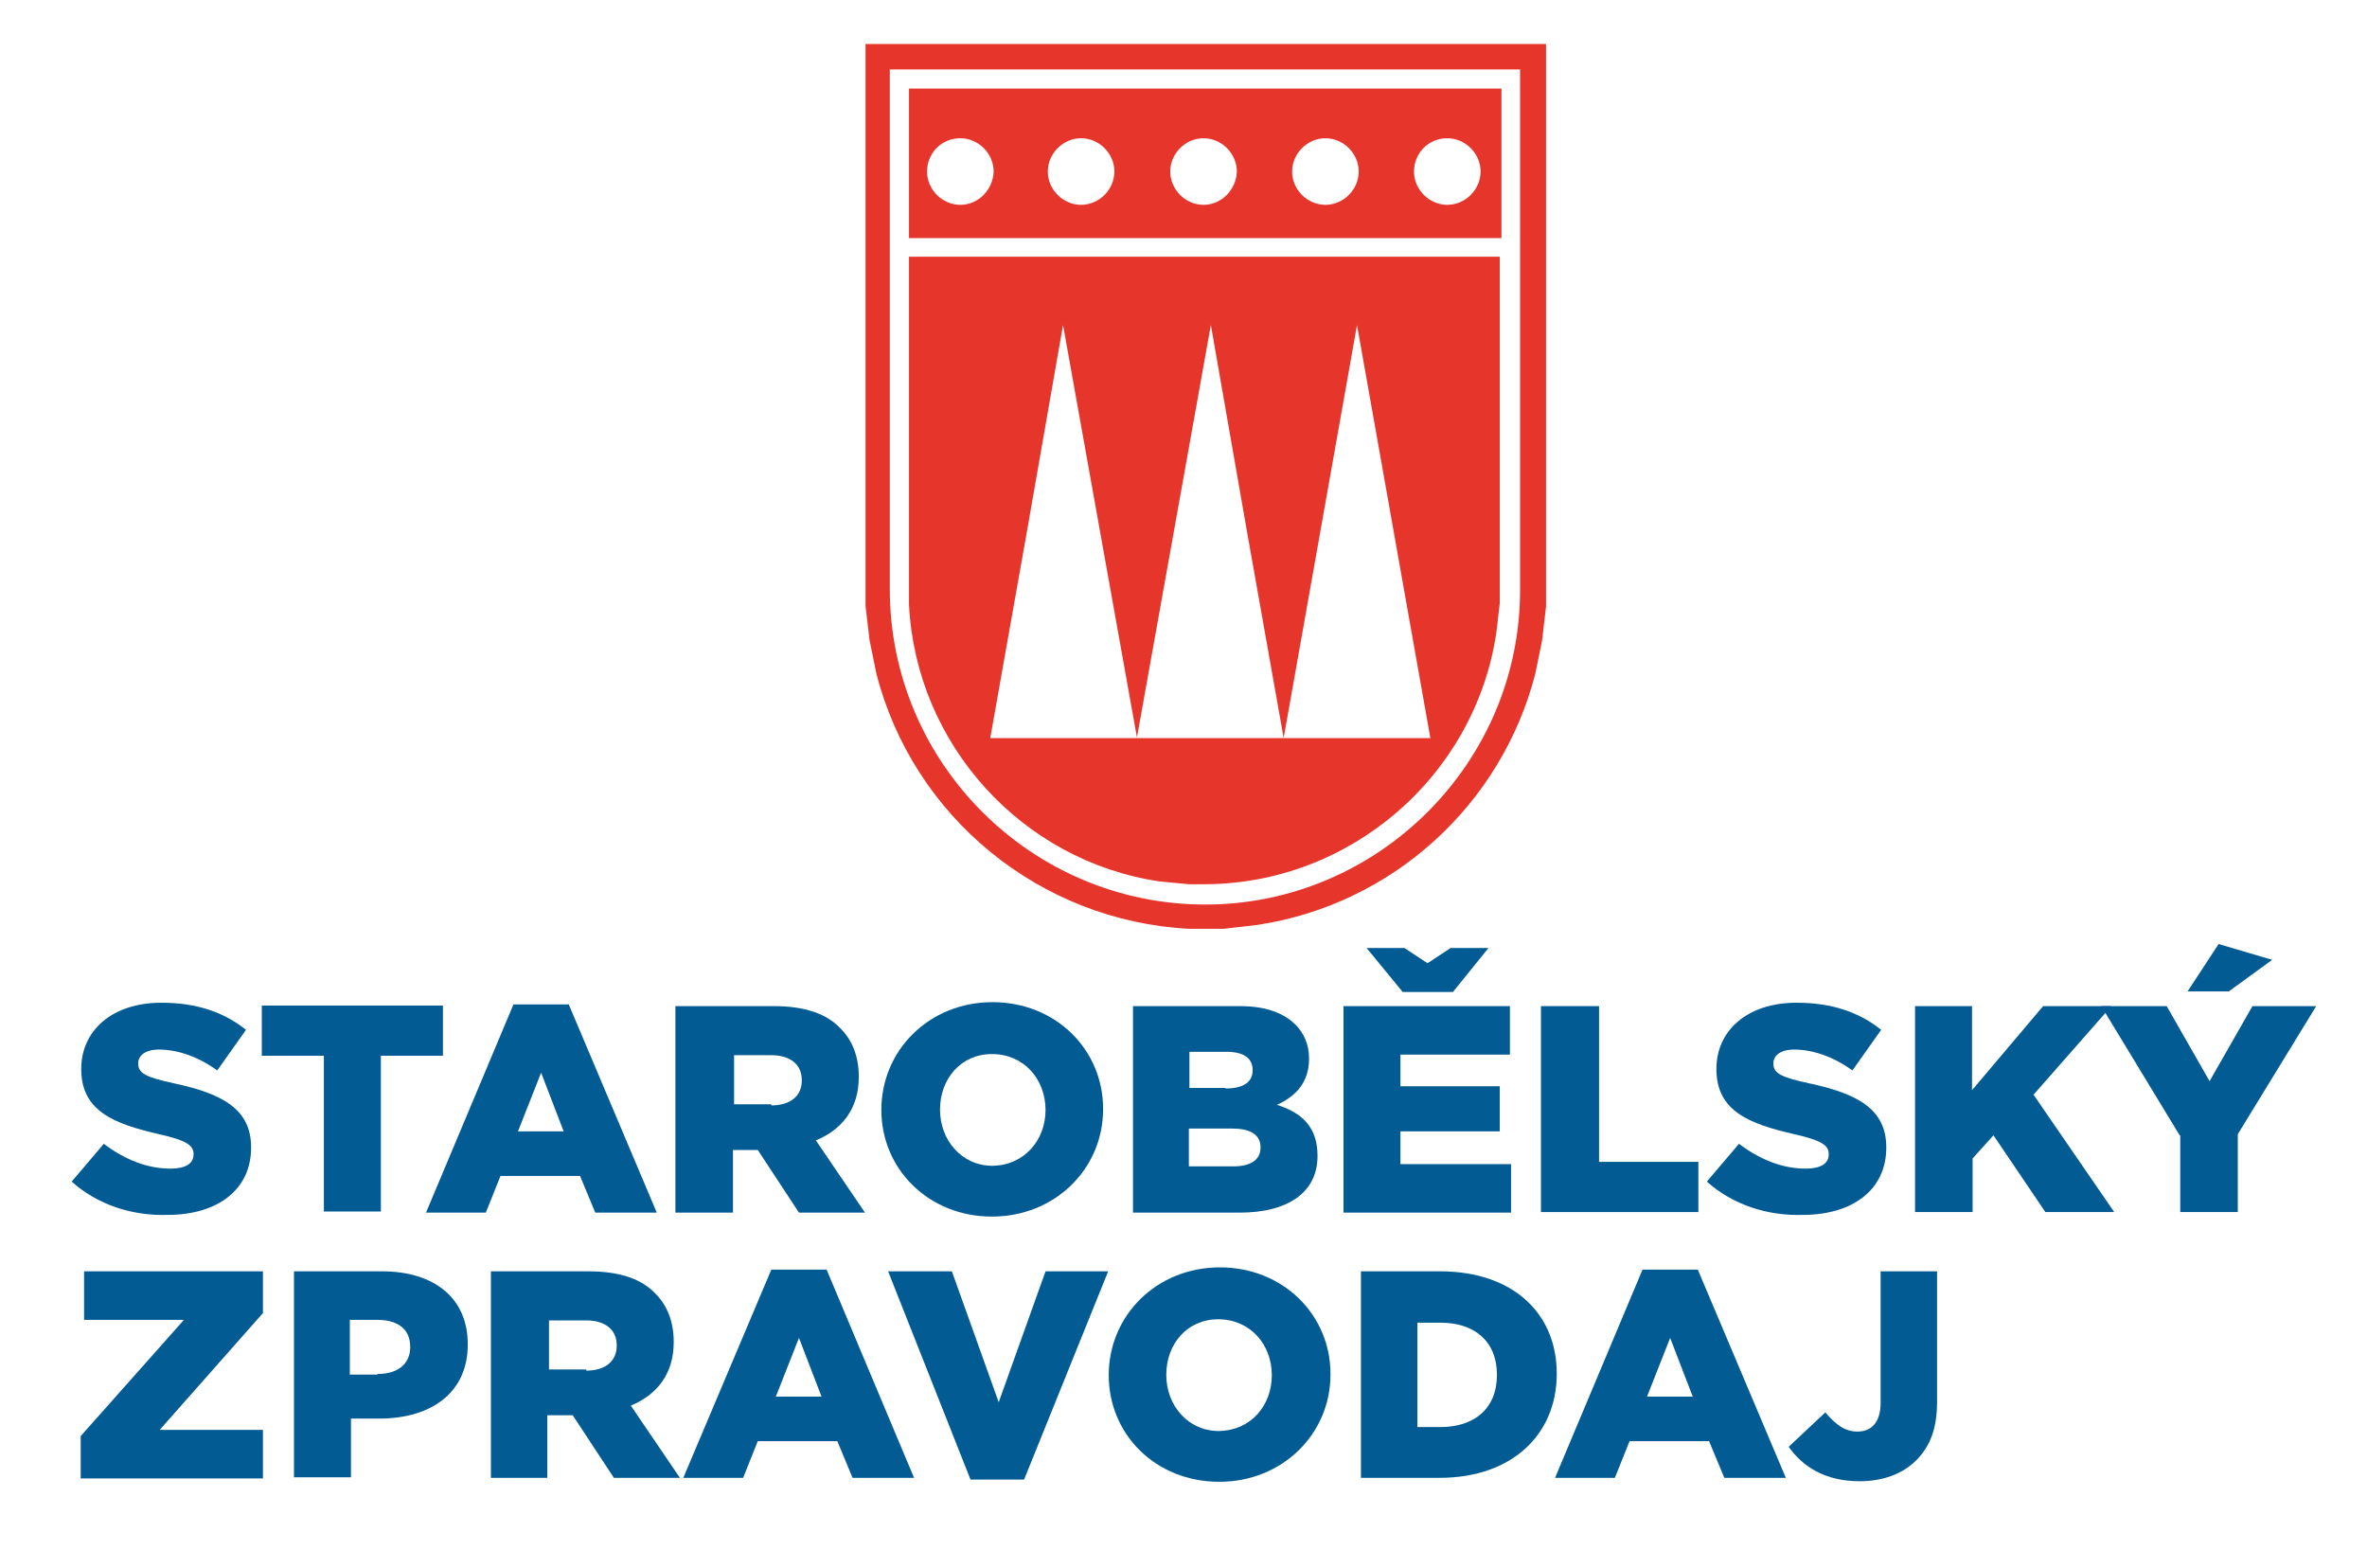
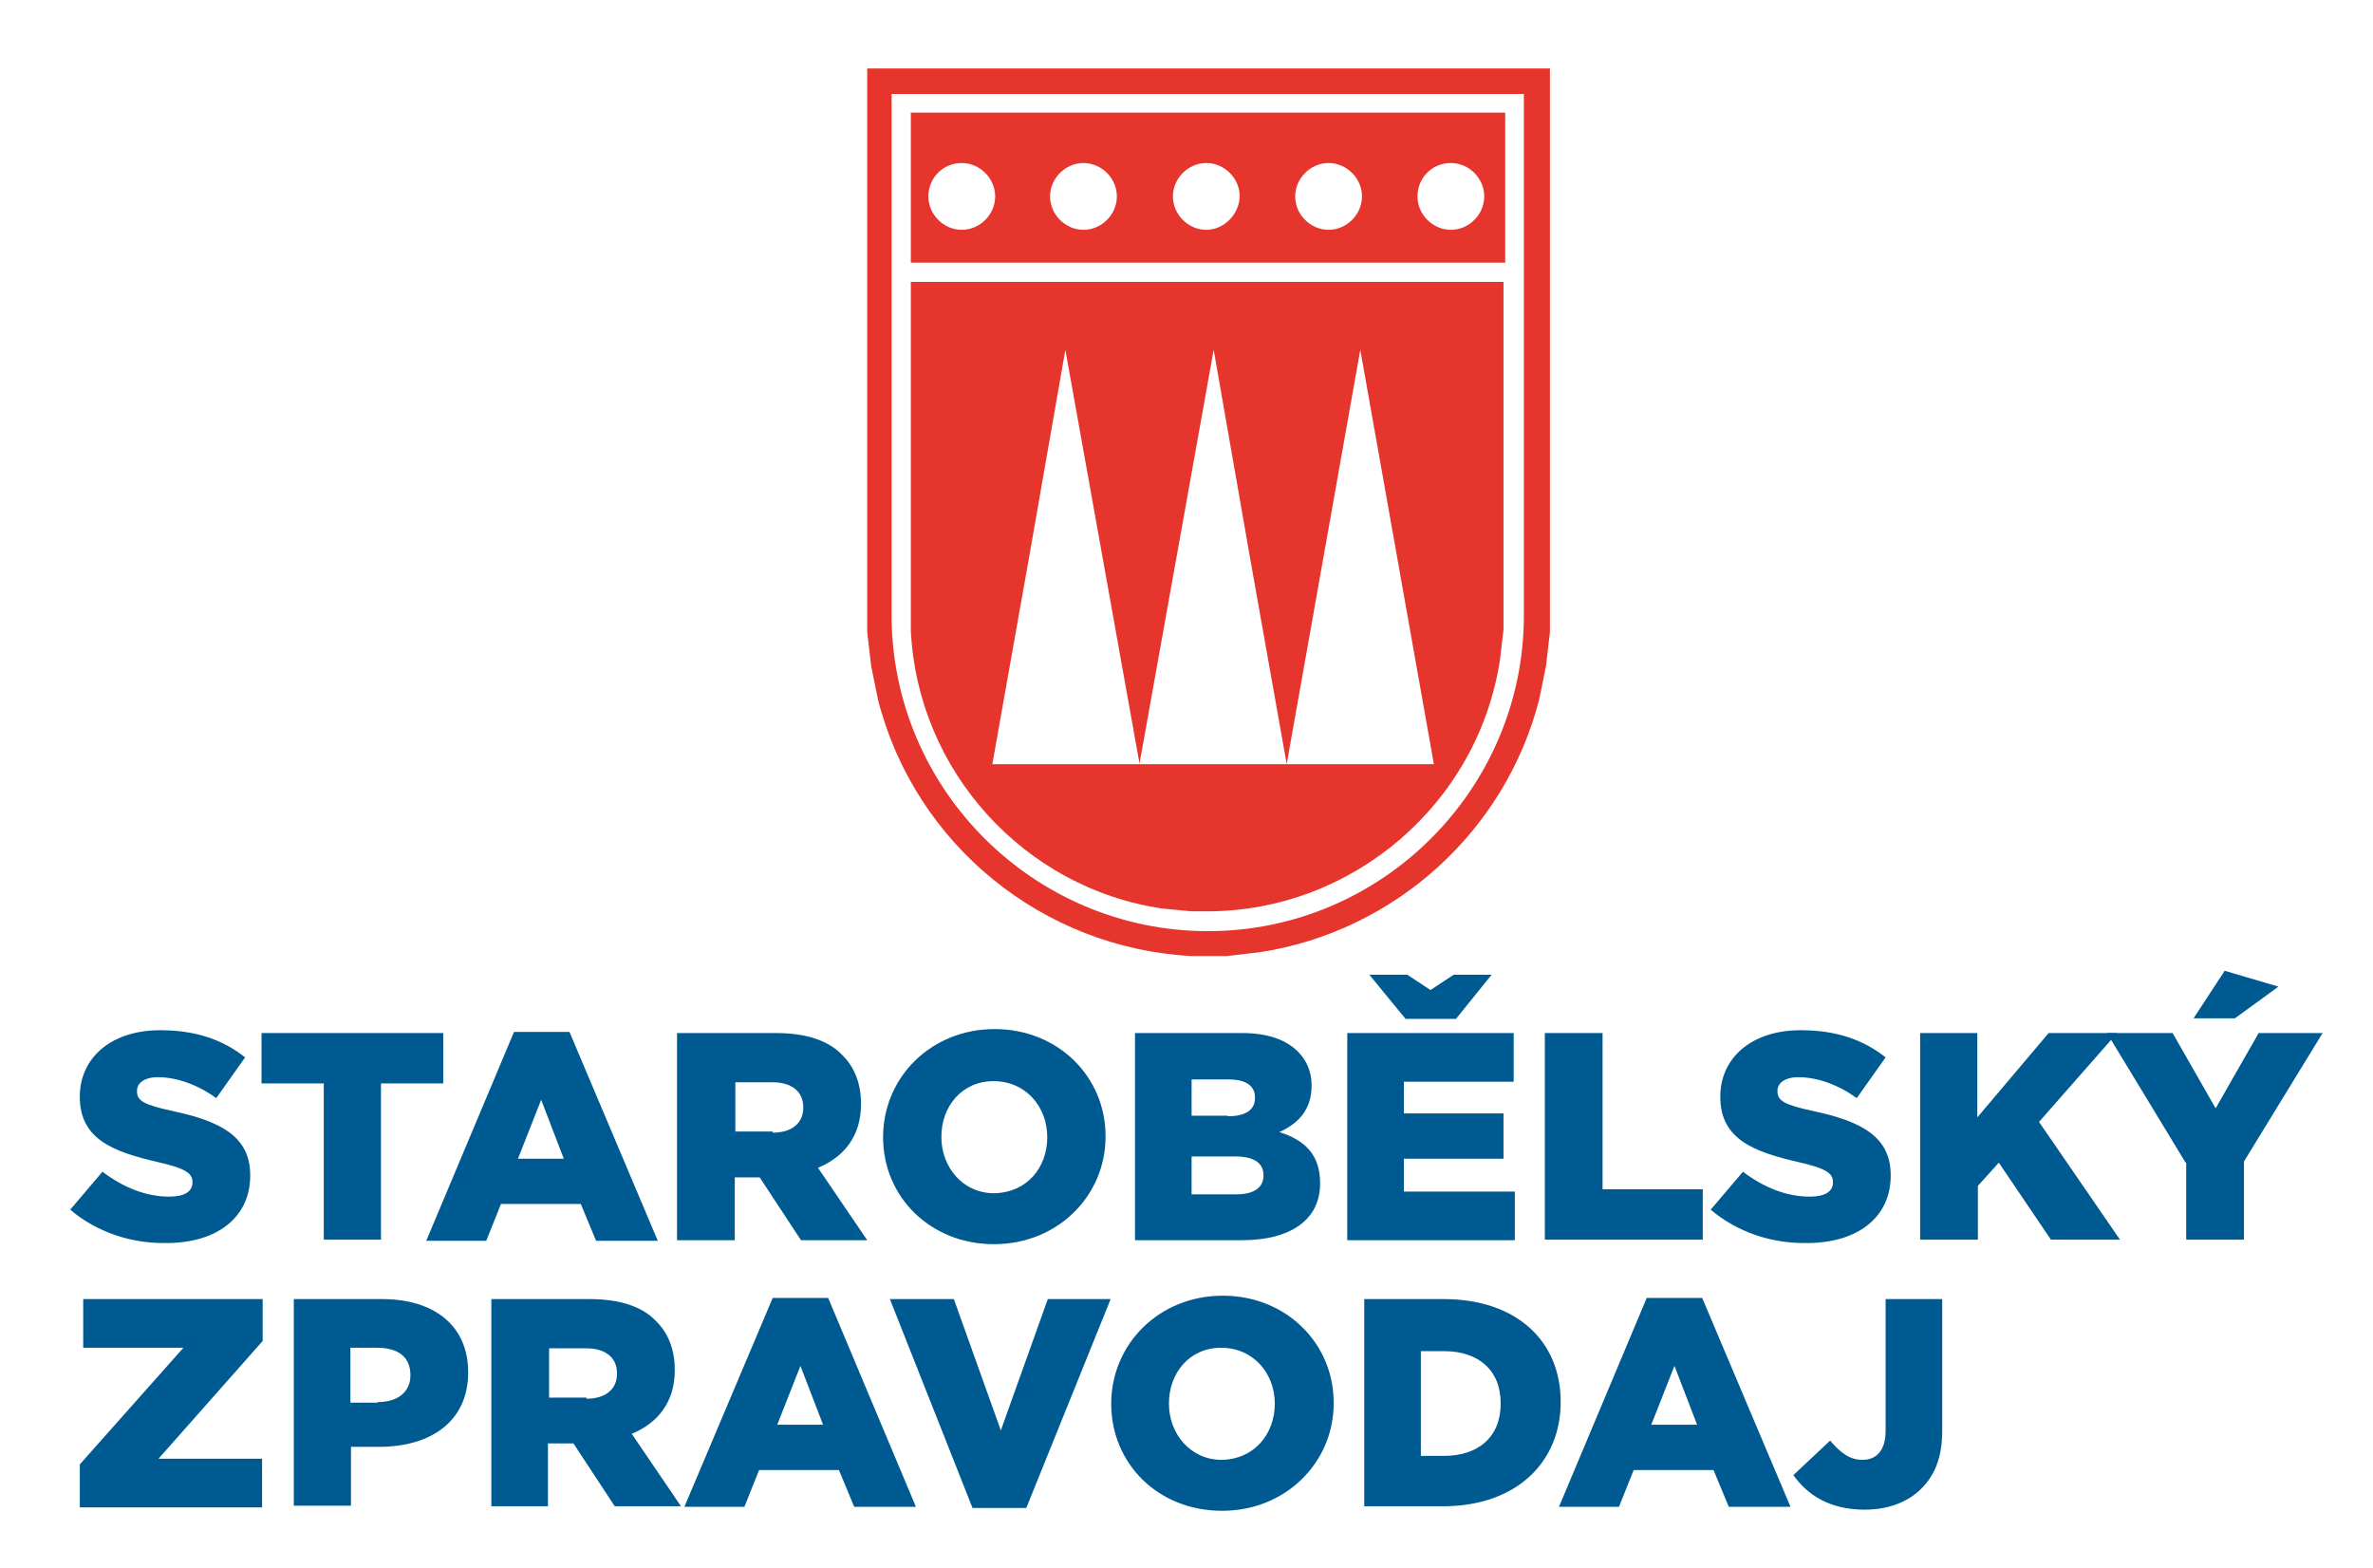
- <svg xmlns="http://www.w3.org/2000/svg" version="1.1" id="Vrstva_1" x="0px" y="0px" viewBox="0 0 419.5 277.8" style="enable-background:new 0 0 419.5 277.8;" xml:space="preserve">
+ <svg xmlns="http://www.w3.org/2000/svg" version="1.1" x="0px" y="0px" viewBox="0 0 419.2 276.9" style="enable-background:new 0 0 419.2 276.9;" xml:space="preserve">
  <style type="text/css">
- 	.st0{fill:#E6362C;}
- 	.st1{fill:#025B93;}
+ 	.st0{fill:#E5352C;}
+ 	.st1{fill:#005A92;}
</style>
-   <g id="Vrstva_1_1_">
-     <g>
-       <path class="st0" d="M265.8,106.9v-2.7V45.5H161.1v58.9v2.7c1.2,24.8,20,45.5,44.4,49.1l5.2,0.5h2.7c25.8,0,48-19.1,51.8-44.6    L265.8,106.9z M227.5,130.8L227.5,130.8L227.5,130.8h-26h-26l6.5-36.6l6.4-36.6l13.1,73.1l13.1-73.1l6.4,36.6L227.5,130.8    l6.5-36.6l6.5-36.6l6.5,36.6l6.5,36.6H227.5z" />
-       <path class="st0" d="M266.1,15.7h-105v26.5h105V15.7z M170.2,36.3c-3.2,0-5.9-2.7-5.9-5.9c0-3.2,2.5-5.9,5.9-5.9    c3.2,0,5.9,2.7,5.9,5.9C176,33.6,173.4,36.3,170.2,36.3z M191.6,36.3c-3.2,0-5.9-2.7-5.9-5.9c0-3.2,2.7-5.9,5.9-5.9    c3.2,0,5.9,2.7,5.9,5.9C197.5,33.6,194.8,36.3,191.6,36.3z M213.3,36.3c-3.2,0-5.9-2.7-5.9-5.9c0-3.2,2.7-5.9,5.9-5.9    c3.2,0,5.9,2.7,5.9,5.9C219.1,33.6,216.5,36.3,213.3,36.3z M234.9,36.3c-3.2,0-5.9-2.7-5.9-5.9c0-3.2,2.7-5.9,5.9-5.9    s5.9,2.7,5.9,5.9C240.8,33.6,238.1,36.3,234.9,36.3z M256.5,36.3c-3.2,0-5.9-2.7-5.9-5.9c0-3.2,2.5-5.9,5.9-5.9    c3.2,0,5.9,2.7,5.9,5.9C262.4,33.6,259.7,36.3,256.5,36.3z" />
-       <path class="st0" d="M272.1,119.4l1.2-5.9l0.7-6V7.8H153.4v99.6l0.7,6l1.2,5.9c6.5,25.5,29,43.9,55.4,45.3h6.2l6-0.7    C246.7,160.3,266.1,142.7,272.1,119.4z M213.6,160.3c-30.7,0-55.9-25-55.9-55.9V12.3h111.7v92.1    C269.5,135.1,244.3,160.3,213.6,160.3z" />
-     </g>
-     <g>
-       <path class="st1" d="M12.7,209.4l5.7-6.7c3.7,2.8,7.7,4.4,11.8,4.4c2.7,0,4.1-0.9,4.1-2.5v-0.1c0-1.5-1.2-2.4-6.1-3.5    c-7.8-1.8-13.8-4-13.8-11.5v-0.1c0-6.7,5.4-11.7,14.2-11.7c6.3,0,11.1,1.7,15,4.8l-5.1,7.2c-3.3-2.4-7-3.7-10.3-3.7    c-2.5,0-3.7,1.1-3.7,2.4v0.1c0,1.7,1.3,2.4,6.4,3.5c8.4,1.8,13.6,4.5,13.6,11.3v0.1c0,7.4-5.9,11.9-14.8,11.9    C23.4,215.5,17.3,213.5,12.7,209.4z" />
-       <path class="st1" d="M57.4,187.1h-11v-8.9h32.1v8.9h-11v27.6H57.4L57.4,187.1L57.4,187.1z" />
-       <path class="st1" d="M91,178h9.8l15.6,36.9h-10.9l-2.7-6.5H88.7l-2.6,6.5H75.5L91,178z M99.9,200.5l-4-10.4l-4.1,10.4H99.9z" />
-       <path class="st1" d="M119.9,178.3h17.2c5.6,0,9.5,1.4,11.9,4c2.1,2.1,3.2,5,3.2,8.5v0.1c0,5.6-3,9.3-7.6,11.2l8.7,12.8h-11.7    l-7.3-11.1h-4.4v11.1h-10.2V178.3z M136.7,195.9c3.4,0,5.4-1.7,5.4-4.4v-0.1c0-2.8-2.1-4.4-5.4-4.4h-6.6v8.7h6.6V195.9z" />
-       <path class="st1" d="M156.2,196.7L156.2,196.7c0-10.6,8.5-19.1,19.7-19.1c11.2,0,19.6,8.4,19.6,18.9v0.1c0,10.5-8.5,19-19.7,19    C164.6,215.6,156.2,207.2,156.2,196.7z M185.3,196.7L185.3,196.7c0-5.4-3.8-9.9-9.5-9.9c-5.6,0-9.2,4.5-9.2,9.8v0.1    c0,5.3,3.8,9.9,9.3,9.9C181.6,206.5,185.3,202,185.3,196.7z" />
-       <path class="st1" d="M200.9,178.3h18.8c4.6,0,7.8,1.2,9.9,3.3c1.4,1.4,2.4,3.4,2.4,5.9v0.1c0,4.3-2.4,6.7-5.7,8.2    c4.5,1.4,7.2,4,7.2,9v0.1c0,6.3-5.1,10-13.8,10h-18.9v-36.6H200.9z M217.2,192.9c3.1,0,4.8-1.1,4.8-3.2v-0.1c0-2-1.5-3.2-4.6-3.2    h-6.6v6.4h6.4V192.9z M218.6,206.7c3.1,0,4.8-1.2,4.8-3.3v-0.1c0-2-1.5-3.3-5-3.3h-7.7v6.7H218.6z" />
-       <path class="st1" d="M238.2,178.3h29.4v8.6h-19.4v5.6h17.6v8h-17.6v5.8h19.6v8.6h-29.7V178.3z M257.5,175.8h-8.9l-6.4-7.8h6.7    l4.1,2.7l4.1-2.7h6.7L257.5,175.8z" />
-       <path class="st1" d="M273.2,178.3h10.2v27.6H301v8.9h-27.9V178.3z" />
-       <path class="st1" d="M302.5,209.4l5.7-6.7c3.7,2.8,7.7,4.4,11.8,4.4c2.7,0,4.1-0.9,4.1-2.5v-0.1c0-1.5-1.2-2.4-6.1-3.5    c-7.8-1.8-13.8-4-13.8-11.5v-0.1c0-6.7,5.4-11.7,14.2-11.7c6.3,0,11.1,1.7,15,4.8l-5.1,7.2c-3.3-2.4-7-3.7-10.3-3.7    c-2.5,0-3.7,1.1-3.7,2.4v0.1c0,1.7,1.3,2.4,6.4,3.5c8.4,1.8,13.6,4.5,13.6,11.3v0.1c0,7.4-5.9,11.9-14.8,11.9    C313.2,215.5,307.1,213.5,302.5,209.4z" />
-       <path class="st1" d="M339.3,178.3h10.2v14.9l12.6-14.9h12.1L360.4,194l14.3,20.8h-12.2l-9.2-13.6l-3.7,4.1v9.5h-10.2v-36.5H339.3z    " />
+   <g id="Vrstva_1">
+ </g>
+   <g id="Vrstva_2">
+     <g id="Vrstva_1_1_">
      <g>
-         <path class="st1" d="M386.3,201.2l-13.9-22.9H384l7.6,13.3l7.6-13.3h11.3l-13.9,22.7v13.8h-10.2V201.2z M393.2,167.3l9.5,2.8     l-7.7,5.6h-7.3L393.2,167.3z" />
+         <path class="st0" d="M265.6,111.2v-2.7V49.8H160.9v58.9v2.7c1.2,24.8,20,45.5,44.4,49.1l5.2,0.5h2.7c25.8,0,48-19.1,51.8-44.6     L265.6,111.2z M227.3,135L227.3,135L227.3,135h-26h-26l6.5-36.6l6.4-36.6l13.1,73.1l13.1-73.1l6.4,36.6L227.3,135l6.5-36.6     l6.5-36.6l6.5,36.6l6.5,36.6H227.3z" />
+         <path class="st0" d="M265.9,19.9h-105v26.5h105V19.9z M169.9,40.6c-3.2,0-5.9-2.7-5.9-5.9c0-3.2,2.5-5.9,5.9-5.9     c3.2,0,5.9,2.7,5.9,5.9C175.8,37.9,173.1,40.6,169.9,40.6z M191.4,40.6c-3.2,0-5.9-2.7-5.9-5.9c0-3.2,2.7-5.9,5.9-5.9     c3.2,0,5.9,2.7,5.9,5.9C197.3,37.9,194.6,40.6,191.4,40.6z M213.1,40.6c-3.2,0-5.9-2.7-5.9-5.9c0-3.2,2.7-5.9,5.9-5.9     c3.2,0,5.9,2.7,5.9,5.9C218.9,37.9,216.2,40.6,213.1,40.6z M234.7,40.6c-3.2,0-5.9-2.7-5.9-5.9c0-3.2,2.7-5.9,5.9-5.9     c3.2,0,5.9,2.7,5.9,5.9C240.6,37.9,237.9,40.6,234.7,40.6z M256.3,40.6c-3.2,0-5.9-2.7-5.9-5.9c0-3.2,2.5-5.9,5.9-5.9     c3.2,0,5.9,2.7,5.9,5.9C262.2,37.9,259.5,40.6,256.3,40.6z" />
+         <path class="st0" d="M271.9,123.6l1.2-5.9l0.7-6V12.1H153.2v99.6l0.7,6l1.2,5.9c6.5,25.5,29,43.9,55.4,45.3h6.2l6-0.7     C246.4,164.5,265.9,146.9,271.9,123.6z M213.4,164.5c-30.7,0-55.9-25-55.9-55.9V16.6h111.7v92.1     C269.2,139.4,244.1,164.5,213.4,164.5z" />
      </g>
-     </g>
-     <g>
-       <path class="st1" d="M14.3,254.5l18.3-20.6H14.9v-8.6h31.7v7.4l-18.3,20.7h18.3v8.6H14.3V254.5z" />
-       <path class="st1" d="M52,225.3h15.7c9.2,0,15.2,4.7,15.2,12.9v0.1c0,8.6-6.6,13.1-15.7,13.1h-5v10.4H52.1v-36.5H52z M66.9,243.5    c3.7,0,5.8-1.9,5.8-4.7v-0.1c0-3.2-2.2-4.8-5.9-4.8H62v9.7H66.9z" />
-       <path class="st1" d="M87.1,225.3h17.2c5.6,0,9.5,1.4,11.9,4c2.1,2.1,3.2,5,3.2,8.5v0.1c0,5.6-3,9.3-7.6,11.2l8.7,12.8h-11.7    l-7.3-11.1h-4.5v11.1H87v-36.6H87.1z M103.9,242.9c3.4,0,5.4-1.7,5.4-4.4v-0.1c0-2.8-2.1-4.4-5.4-4.4h-6.6v8.7h6.6V242.9z" />
-       <path class="st1" d="M136.7,225h9.8l15.5,36.9h-10.9l-2.7-6.5h-14.1l-2.6,6.5h-10.6L136.7,225z M145.6,247.5l-4-10.4l-4.1,10.4    H145.6z" />
-       <path class="st1" d="M157.4,225.3h11.3l8.3,23.2l8.3-23.2h11.1l-14.9,36.9H172L157.4,225.3z" />
-       <path class="st1" d="M196.5,243.7L196.5,243.7c0-10.6,8.5-19.1,19.7-19.1s19.6,8.4,19.6,18.9v0.1c0,10.5-8.5,19-19.7,19    C204.8,262.6,196.5,254.2,196.5,243.7z M225.4,243.7L225.4,243.7c0-5.4-3.8-9.9-9.5-9.9c-5.6,0-9.2,4.5-9.2,9.8v0.1    c0,5.3,3.8,9.9,9.3,9.9C221.8,253.5,225.4,249,225.4,243.7z" />
-       <path class="st1" d="M241.1,225.3h14.1c13.1,0,20.7,7.6,20.7,18.1v0.1c0,10.5-7.7,18.4-20.8,18.4h-13.9V225.3z M255.3,252.9    c6,0,10-3.3,10-9.2v-0.1c0-5.9-4-9.2-10-9.2h-4.1v18.5C251.2,252.9,255.3,252.9,255.3,252.9z" />
-       <path class="st1" d="M291.1,225h9.8l15.6,36.9h-10.9l-2.7-6.5h-14.1l-2.6,6.5h-10.6L291.1,225z M300,247.5l-4-10.4l-4.1,10.4H300z    " />
-       <path class="st1" d="M317,256.4l6.5-6.1c1.8,2.1,3.4,3.4,5.7,3.4c2.6,0,4.1-1.8,4.1-5.1v-23.3h10v23.2c0,4.6-1.2,7.8-3.7,10.3    c-2.4,2.4-5.9,3.7-10,3.7C323.4,262.5,319.5,259.9,317,256.4z" />
+       <g>
+         <path class="st1" d="M12.4,213.7l5.7-6.7c3.7,2.8,7.7,4.4,11.8,4.4c2.7,0,4.1-0.9,4.1-2.5v-0.1c0-1.5-1.2-2.4-6.1-3.5     c-7.8-1.8-13.8-4-13.8-11.5v-0.1c0-6.7,5.4-11.7,14.2-11.7c6.3,0,11.1,1.7,15,4.8l-5.1,7.2c-3.3-2.4-7-3.7-10.3-3.7     c-2.5,0-3.7,1.1-3.7,2.4v0.1c0,1.7,1.3,2.4,6.4,3.5c8.4,1.8,13.6,4.5,13.6,11.3v0.1c0,7.4-5.9,11.9-14.8,11.9     C23.2,219.7,17.1,217.7,12.4,213.7z" />
+         <path class="st1" d="M57.2,191.4h-11v-8.9h32.1v8.9h-11V219H57.2L57.2,191.4L57.2,191.4z" />
+         <path class="st1" d="M90.8,182.3h9.8l15.6,36.9h-10.9l-2.7-6.5H88.5l-2.6,6.5H75.3L90.8,182.3z M99.6,204.7l-4-10.4l-4.1,10.4     H99.6z" />
+         <path class="st1" d="M119.7,182.5H137c5.6,0,9.5,1.4,11.9,4c2.1,2.1,3.2,5,3.2,8.5v0.1c0,5.6-3,9.3-7.6,11.2l8.7,12.8h-11.7     l-7.3-11.1h-4.4v11.1h-10.2V182.5z M136.5,200.1c3.4,0,5.4-1.7,5.4-4.4v-0.1c0-2.8-2.1-4.4-5.4-4.4h-6.6v8.7h6.6V200.1z" />
+         <path class="st1" d="M156,200.9L156,200.9c0-10.6,8.5-19.1,19.7-19.1s19.6,8.4,19.6,18.9v0.1c0,10.5-8.5,19-19.7,19     C164.4,219.8,156,211.5,156,200.9z M185,200.9L185,200.9c0-5.4-3.8-9.9-9.5-9.9c-5.6,0-9.2,4.5-9.2,9.8v0.1     c0,5.3,3.8,9.9,9.3,9.9C181.4,210.7,185,206.3,185,200.9z" />
+         <path class="st1" d="M200.6,182.5h18.8c4.6,0,7.8,1.2,9.9,3.3c1.4,1.4,2.4,3.4,2.4,5.9v0.1c0,4.3-2.4,6.7-5.7,8.2     c4.5,1.4,7.2,4,7.2,9v0.1c0,6.3-5.1,10-13.8,10h-18.9v-36.6H200.6z M216.9,197.2c3.1,0,4.8-1.1,4.8-3.2v-0.1c0-2-1.5-3.2-4.6-3.2     h-6.6v6.4h6.4V197.2z M218.4,211c3.1,0,4.8-1.2,4.8-3.3v-0.1c0-2-1.5-3.3-5-3.3h-7.7v6.7H218.4z" />
+         <path class="st1" d="M238,182.5h29.4v8.6H248v5.6h17.6v8H248v5.8h19.6v8.6H238V182.5z M257.2,180h-8.9l-6.4-7.8h6.7l4.1,2.7     l4.1-2.7h6.7L257.2,180z" />
+         <path class="st1" d="M272.9,182.5h10.2v27.6h17.7v8.9h-27.9V182.5z" />
+         <path class="st1" d="M302.2,213.7l5.7-6.7c3.7,2.8,7.7,4.4,11.8,4.4c2.7,0,4.1-0.9,4.1-2.5v-0.1c0-1.5-1.2-2.4-6.1-3.5     c-7.8-1.8-13.8-4-13.8-11.5v-0.1c0-6.7,5.4-11.7,14.2-11.7c6.3,0,11.1,1.7,15,4.8L328,194c-3.3-2.4-7-3.7-10.3-3.7     c-2.5,0-3.7,1.1-3.7,2.4v0.1c0,1.7,1.3,2.4,6.4,3.5c8.4,1.8,13.6,4.5,13.6,11.3v0.1c0,7.4-5.9,11.9-14.8,11.9     C313,219.7,306.9,217.7,302.2,213.7z" />
+         <path class="st1" d="M339.1,182.5h10.2v14.9l12.6-14.9H374l-13.8,15.7l14.3,20.8h-12.2l-9.2-13.6l-3.7,4.1v9.5h-10.2v-36.5H339.1     z" />
+         <g>
+           <path class="st1" d="M386.1,205.4l-13.9-22.9h11.6l7.6,13.3l7.6-13.3h11.3l-13.9,22.7V219h-10.2V205.4z M393,171.5l9.5,2.8      l-7.7,5.6h-7.3L393,171.5z" />
+         </g>
+       </g>
+       <g>
+         <path class="st1" d="M14.1,258.7l18.3-20.6H14.7v-8.6h31.7v7.4L28,257.7h18.3v8.6H14.1V258.7z" />
+         <path class="st1" d="M51.8,229.5h15.7c9.2,0,15.2,4.7,15.2,12.9v0.1c0,8.6-6.6,13.1-15.7,13.1h-5V266H51.9v-36.5H51.8z      M66.7,247.7c3.7,0,5.8-1.9,5.8-4.7v-0.1c0-3.2-2.2-4.8-5.9-4.8h-4.7v9.7H66.7z" />
+         <path class="st1" d="M86.9,229.5h17.2c5.6,0,9.5,1.4,11.9,4c2.1,2.1,3.2,5,3.2,8.5v0.1c0,5.6-3,9.3-7.6,11.2l8.7,12.8h-11.7     l-7.3-11.1h-4.5v11.1H86.8v-36.6H86.9z M103.6,247.1c3.4,0,5.4-1.7,5.4-4.4v-0.1c0-2.8-2.1-4.4-5.4-4.4H97v8.7h6.6V247.1z" />
+         <path class="st1" d="M136.5,229.3h9.8l15.5,36.9h-10.9l-2.7-6.5h-14.1l-2.6,6.5h-10.6L136.5,229.3z M145.4,251.7l-4-10.4     l-4.1,10.4H145.4z" />
+         <path class="st1" d="M157.2,229.5h11.3l8.3,23.2l8.3-23.2h11.1l-14.9,36.9h-9.5L157.2,229.5z" />
+         <path class="st1" d="M196.3,248L196.3,248c0-10.6,8.5-19.1,19.7-19.1s19.6,8.4,19.6,18.9v0.1c0,10.5-8.5,19-19.7,19     C204.5,266.9,196.3,258.5,196.3,248z M225.2,248L225.2,248c0-5.4-3.8-9.9-9.5-9.9c-5.6,0-9.2,4.5-9.2,9.8v0.1     c0,5.3,3.8,9.9,9.3,9.9C221.6,257.8,225.2,253.3,225.2,248z" />
+         <path class="st1" d="M240.9,229.5H255c13.1,0,20.7,7.6,20.7,18.1v0.1c0,10.5-7.7,18.4-20.8,18.4h-13.9V229.5z M255.1,257.2     c6,0,10-3.3,10-9.2v-0.1c0-5.9-4-9.2-10-9.2H251v18.5C251,257.2,255.1,257.2,255.1,257.2z" />
+         <path class="st1" d="M290.9,229.3h9.8l15.6,36.9h-10.9l-2.7-6.5h-14.1l-2.6,6.5h-10.6L290.9,229.3z M299.8,251.7l-4-10.4     l-4.1,10.4H299.8z" />
+         <path class="st1" d="M316.8,260.6l6.5-6.1c1.8,2.1,3.4,3.4,5.7,3.4c2.6,0,4.1-1.8,4.1-5.1v-23.3h10v23.2c0,4.6-1.2,7.8-3.7,10.3     c-2.4,2.4-5.9,3.7-10,3.7C323.2,266.7,319.3,264.1,316.8,260.6z" />
+       </g>
    </g>
  </g>
</svg>
